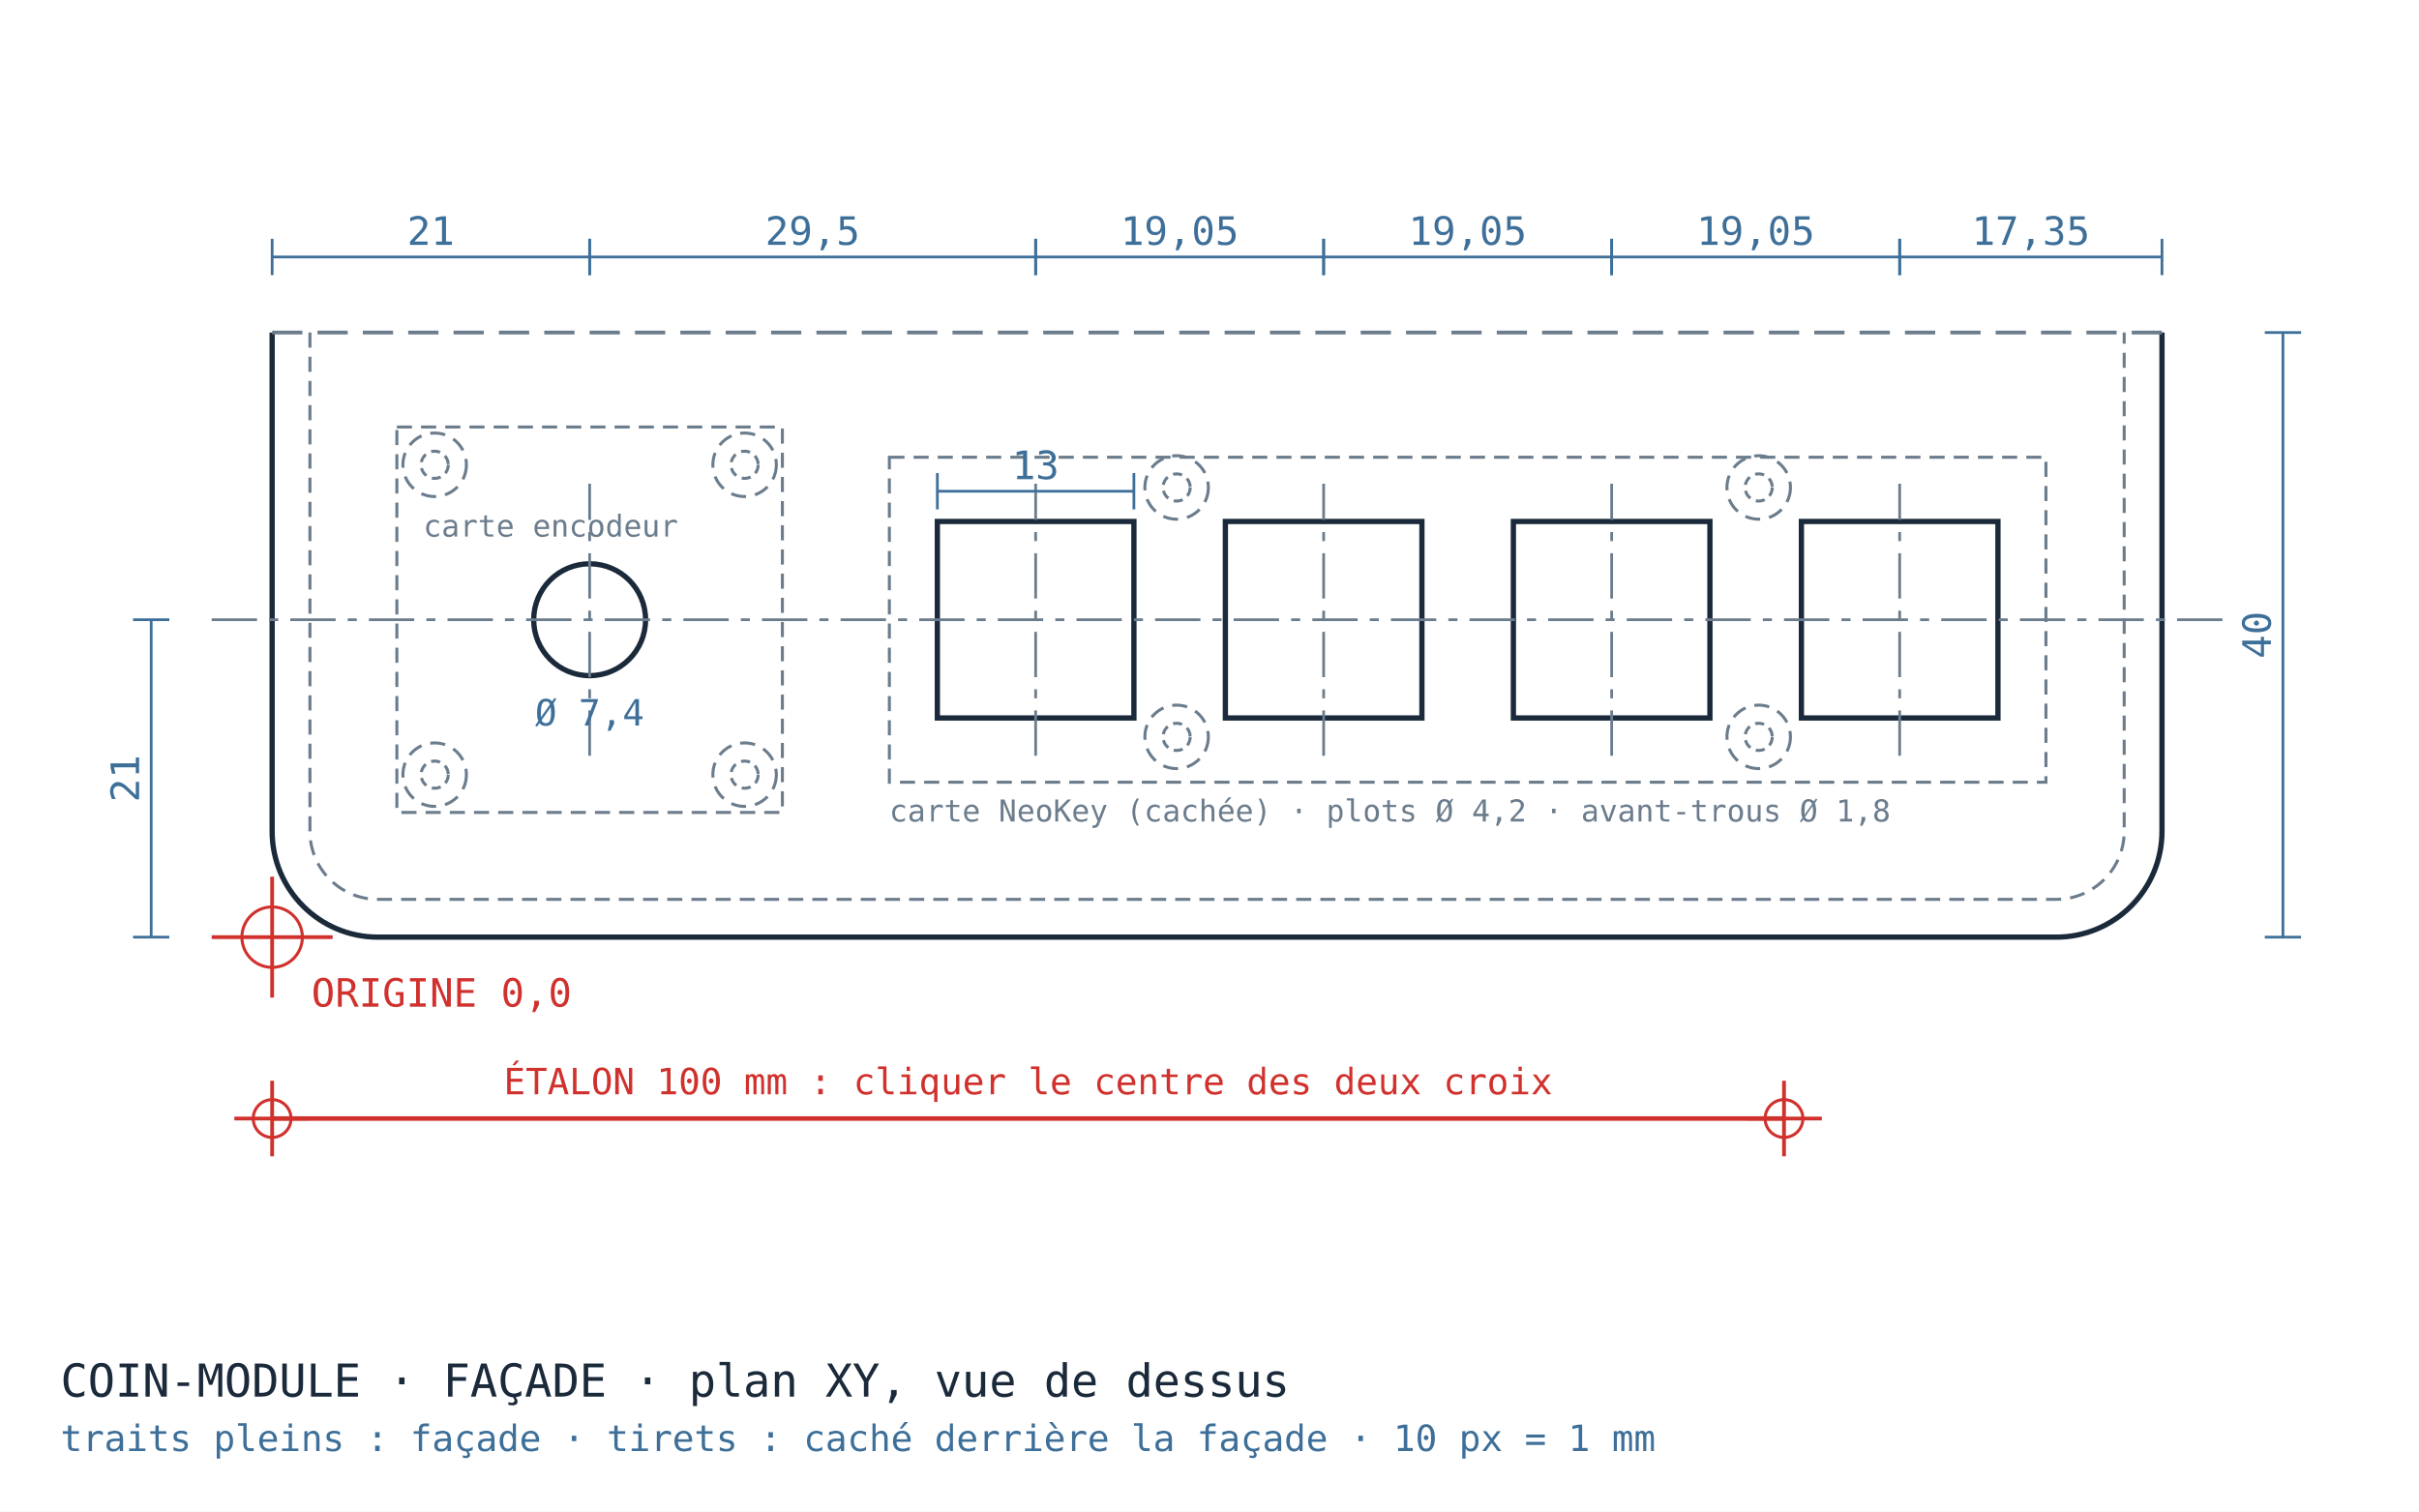
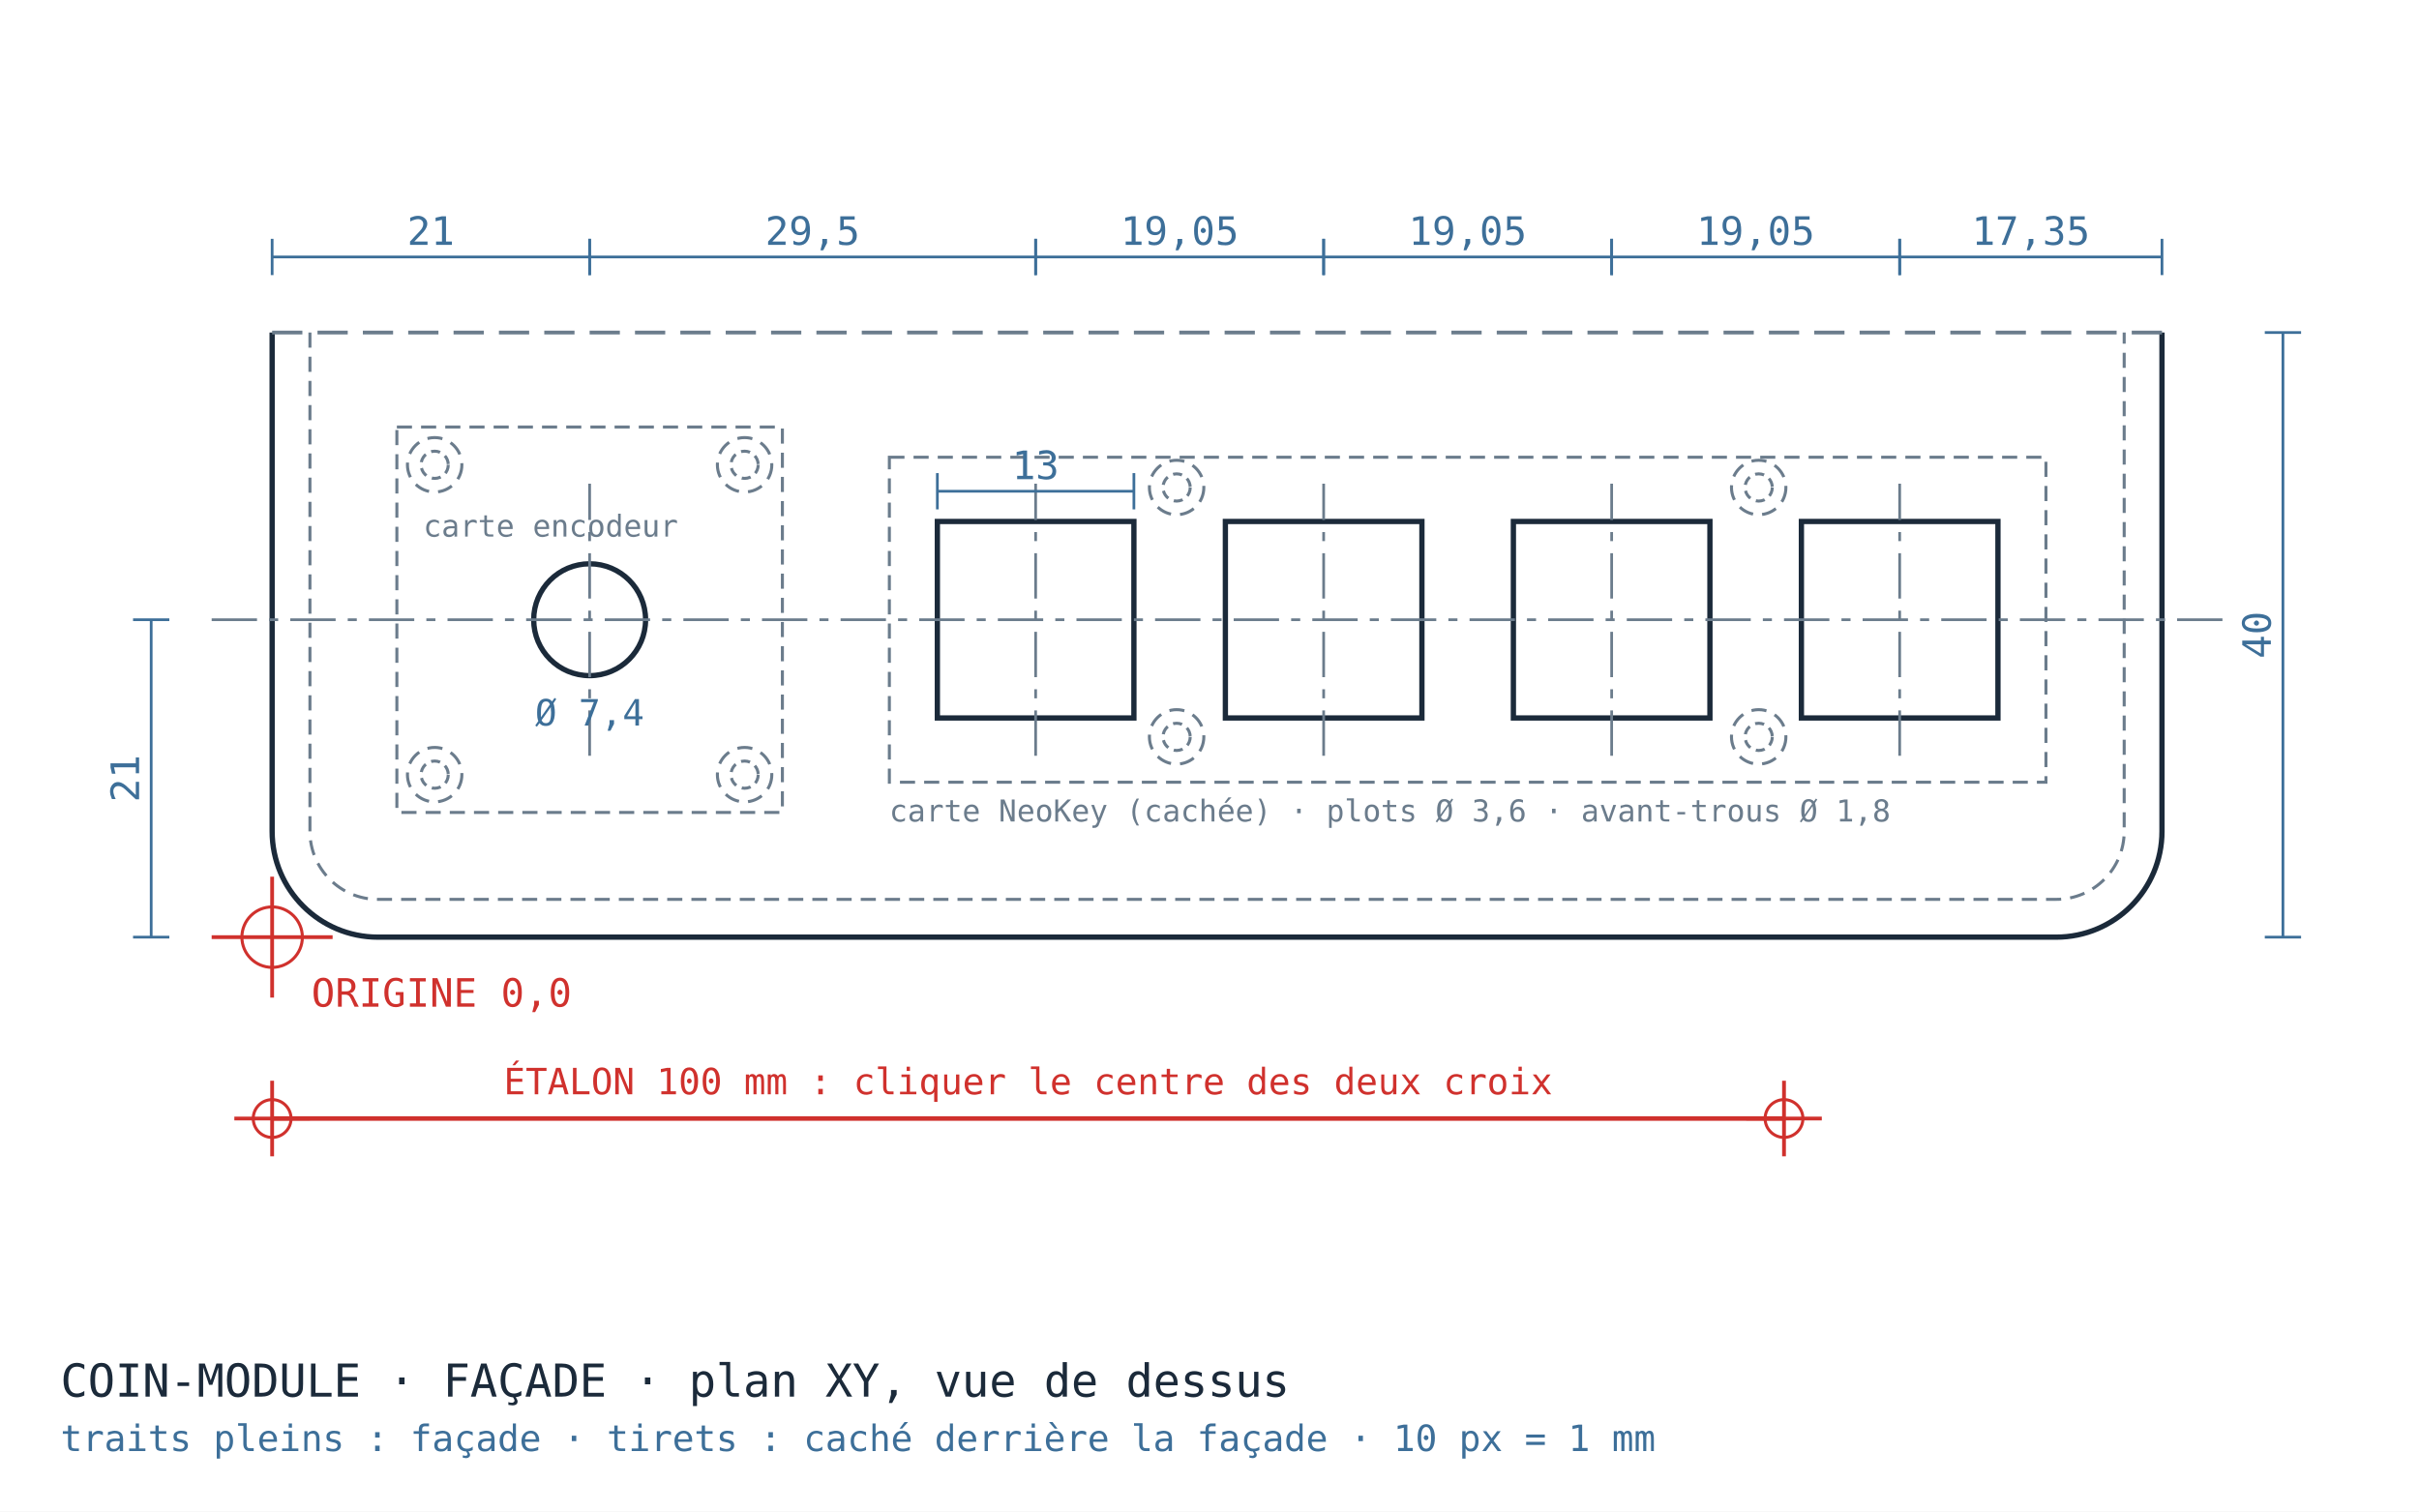
<svg xmlns="http://www.w3.org/2000/svg" width="1600" height="1000" viewBox="0 0 160 100">
  <rect width="160" height="100" fill="#ffffff" />
  <path d="M18 22 V55 A7 7 0 0 0 25 62 H136 A7 7 0 0 0 143 55 V22" fill="none" stroke="#1b2a3a" stroke-width="0.35" />
  <line x1="18" y1="22" x2="143" y2="22" stroke="#6b7c8c" stroke-width="0.25" stroke-dasharray="2 1" />
  <path d="M20.5 22 V55.0 A4.5 4.5 0 0 0 25.0 59.5 H136.0 A4.5 4.5 0 0 0 140.5 55.0 V22" fill="none" stroke="#6b7c8c" stroke-width="0.2" stroke-dasharray="1 0.6" />
  <rect x="58.825" y="30.25" width="76.5" height="21.5" rx="0" fill="none" stroke="#6b7c8c" stroke-width="0.2" stroke-dasharray="1 0.6" />
  <rect x="26.25" y="28.25" width="25.5" height="25.5" rx="0" fill="none" stroke="#6b7c8c" stroke-width="0.2" stroke-dasharray="1 0.6" />
-   <circle cx="77.825" cy="48.75" r="2.1" fill="none" stroke="#6b7c8c" stroke-width="0.2" stroke-dasharray="1 0.6" />
+   <circle cx="77.825" cy="48.75" r="1.8" fill="none" stroke="#6b7c8c" stroke-width="0.2" stroke-dasharray="1 0.6" />
  <circle cx="77.825" cy="48.75" r="0.9" fill="none" stroke="#6b7c8c" stroke-width="0.2" stroke-dasharray="0.6 0.4" />
-   <circle cx="116.325" cy="48.75" r="2.1" fill="none" stroke="#6b7c8c" stroke-width="0.2" stroke-dasharray="1 0.6" />
+   <circle cx="116.325" cy="48.75" r="1.8" fill="none" stroke="#6b7c8c" stroke-width="0.2" stroke-dasharray="1 0.6" />
  <circle cx="116.325" cy="48.75" r="0.9" fill="none" stroke="#6b7c8c" stroke-width="0.2" stroke-dasharray="0.6 0.4" />
-   <circle cx="77.825" cy="32.25" r="2.1" fill="none" stroke="#6b7c8c" stroke-width="0.2" stroke-dasharray="1 0.6" />
+   <circle cx="77.825" cy="32.25" r="1.8" fill="none" stroke="#6b7c8c" stroke-width="0.2" stroke-dasharray="1 0.6" />
  <circle cx="77.825" cy="32.25" r="0.9" fill="none" stroke="#6b7c8c" stroke-width="0.2" stroke-dasharray="0.6 0.4" />
-   <circle cx="116.325" cy="32.25" r="2.1" fill="none" stroke="#6b7c8c" stroke-width="0.2" stroke-dasharray="1 0.6" />
+   <circle cx="116.325" cy="32.25" r="1.8" fill="none" stroke="#6b7c8c" stroke-width="0.2" stroke-dasharray="1 0.6" />
  <circle cx="116.325" cy="32.25" r="0.9" fill="none" stroke="#6b7c8c" stroke-width="0.2" stroke-dasharray="0.6 0.4" />
-   <circle cx="28.75" cy="51.25" r="2.1" fill="none" stroke="#6b7c8c" stroke-width="0.2" stroke-dasharray="1 0.6" />
+   <circle cx="28.75" cy="51.25" r="1.8" fill="none" stroke="#6b7c8c" stroke-width="0.2" stroke-dasharray="1 0.6" />
  <circle cx="28.75" cy="51.25" r="0.9" fill="none" stroke="#6b7c8c" stroke-width="0.2" stroke-dasharray="0.6 0.4" />
-   <circle cx="49.25" cy="51.25" r="2.1" fill="none" stroke="#6b7c8c" stroke-width="0.2" stroke-dasharray="1 0.6" />
+   <circle cx="49.25" cy="51.25" r="1.8" fill="none" stroke="#6b7c8c" stroke-width="0.2" stroke-dasharray="1 0.6" />
  <circle cx="49.25" cy="51.25" r="0.9" fill="none" stroke="#6b7c8c" stroke-width="0.2" stroke-dasharray="0.6 0.4" />
-   <circle cx="28.75" cy="30.75" r="2.1" fill="none" stroke="#6b7c8c" stroke-width="0.2" stroke-dasharray="1 0.6" />
+   <circle cx="28.75" cy="30.75" r="1.8" fill="none" stroke="#6b7c8c" stroke-width="0.2" stroke-dasharray="1 0.6" />
  <circle cx="28.75" cy="30.75" r="0.9" fill="none" stroke="#6b7c8c" stroke-width="0.2" stroke-dasharray="0.6 0.4" />
-   <circle cx="49.25" cy="30.75" r="2.1" fill="none" stroke="#6b7c8c" stroke-width="0.2" stroke-dasharray="1 0.6" />
+   <circle cx="49.25" cy="30.75" r="1.8" fill="none" stroke="#6b7c8c" stroke-width="0.2" stroke-dasharray="1 0.6" />
  <circle cx="49.25" cy="30.75" r="0.9" fill="none" stroke="#6b7c8c" stroke-width="0.2" stroke-dasharray="0.6 0.4" />
  <rect x="62.0" y="34.5" width="13" height="13" rx="0" fill="none" stroke="#1b2a3a" stroke-width="0.35" />
  <line x1="68.5" y1="50" x2="68.5" y2="32" stroke="#6b7c8c" stroke-width="0.18" stroke-dasharray="3 0.8 0.6 0.8" />
  <rect x="81.05" y="34.5" width="13" height="13" rx="0" fill="none" stroke="#1b2a3a" stroke-width="0.35" />
  <line x1="87.55" y1="50" x2="87.55" y2="32" stroke="#6b7c8c" stroke-width="0.18" stroke-dasharray="3 0.8 0.6 0.8" />
  <rect x="100.1" y="34.5" width="13" height="13" rx="0" fill="none" stroke="#1b2a3a" stroke-width="0.35" />
  <line x1="106.6" y1="50" x2="106.6" y2="32" stroke="#6b7c8c" stroke-width="0.18" stroke-dasharray="3 0.8 0.6 0.8" />
  <rect x="119.15" y="34.5" width="13" height="13" rx="0" fill="none" stroke="#1b2a3a" stroke-width="0.35" />
  <line x1="125.65" y1="50" x2="125.65" y2="32" stroke="#6b7c8c" stroke-width="0.18" stroke-dasharray="3 0.8 0.6 0.8" />
  <circle cx="39" cy="41" r="3.7" fill="none" stroke="#1b2a3a" stroke-width="0.35" />
  <line x1="14" y1="41" x2="147" y2="41" stroke="#6b7c8c" stroke-width="0.18" stroke-dasharray="3 0.8 0.6 0.8" />
  <line x1="39" y1="50" x2="39" y2="32" stroke="#6b7c8c" stroke-width="0.18" stroke-dasharray="3 0.8 0.6 0.8" />
  <line x1="18" y1="17" x2="39" y2="17" stroke="#3d6f99" stroke-width="0.18" />
  <line x1="18" y1="18.2" x2="18" y2="15.8" stroke="#3d6f99" stroke-width="0.18" />
  <line x1="39" y1="18.2" x2="39" y2="15.8" stroke="#3d6f99" stroke-width="0.18" />
  <text x="28.5" y="16.2" font-family="Consolas, 'IBM Plex Mono', monospace" font-size="2.6" fill="#3d6f99" text-anchor="middle">21</text>
  <line x1="39" y1="17" x2="68.5" y2="17" stroke="#3d6f99" stroke-width="0.18" />
  <line x1="39" y1="18.2" x2="39" y2="15.8" stroke="#3d6f99" stroke-width="0.18" />
  <line x1="68.5" y1="18.2" x2="68.5" y2="15.8" stroke="#3d6f99" stroke-width="0.18" />
  <text x="53.75" y="16.2" font-family="Consolas, 'IBM Plex Mono', monospace" font-size="2.6" fill="#3d6f99" text-anchor="middle">29,5</text>
  <line x1="68.5" y1="17" x2="87.55" y2="17" stroke="#3d6f99" stroke-width="0.18" />
  <line x1="68.5" y1="18.2" x2="68.5" y2="15.8" stroke="#3d6f99" stroke-width="0.18" />
  <line x1="87.55" y1="18.2" x2="87.55" y2="15.8" stroke="#3d6f99" stroke-width="0.18" />
  <text x="78.025" y="16.2" font-family="Consolas, 'IBM Plex Mono', monospace" font-size="2.6" fill="#3d6f99" text-anchor="middle">19,05</text>
  <line x1="87.55" y1="17" x2="106.6" y2="17" stroke="#3d6f99" stroke-width="0.18" />
  <line x1="87.55" y1="18.2" x2="87.55" y2="15.8" stroke="#3d6f99" stroke-width="0.18" />
  <line x1="106.6" y1="18.2" x2="106.6" y2="15.8" stroke="#3d6f99" stroke-width="0.18" />
  <text x="97.075" y="16.2" font-family="Consolas, 'IBM Plex Mono', monospace" font-size="2.6" fill="#3d6f99" text-anchor="middle">19,05</text>
  <line x1="106.6" y1="17" x2="125.65" y2="17" stroke="#3d6f99" stroke-width="0.18" />
  <line x1="106.6" y1="18.2" x2="106.6" y2="15.8" stroke="#3d6f99" stroke-width="0.18" />
  <line x1="125.65" y1="18.2" x2="125.65" y2="15.8" stroke="#3d6f99" stroke-width="0.18" />
  <text x="116.125" y="16.2" font-family="Consolas, 'IBM Plex Mono', monospace" font-size="2.6" fill="#3d6f99" text-anchor="middle">19,05</text>
  <line x1="125.65" y1="17" x2="143" y2="17" stroke="#3d6f99" stroke-width="0.18" />
  <line x1="125.65" y1="18.2" x2="125.65" y2="15.8" stroke="#3d6f99" stroke-width="0.18" />
  <line x1="143" y1="18.2" x2="143" y2="15.8" stroke="#3d6f99" stroke-width="0.18" />
  <text x="134.325" y="16.2" font-family="Consolas, 'IBM Plex Mono', monospace" font-size="2.6" fill="#3d6f99" text-anchor="middle">17,35</text>
  <line x1="10" y1="62" x2="10" y2="41" stroke="#3d6f99" stroke-width="0.18" />
  <line x1="8.8" y1="62" x2="11.2" y2="62" stroke="#3d6f99" stroke-width="0.18" />
  <line x1="8.8" y1="41" x2="11.2" y2="41" stroke="#3d6f99" stroke-width="0.18" />
  <text x="9.2" y="51.5" font-family="Consolas, 'IBM Plex Mono', monospace" font-size="2.6" fill="#3d6f99" text-anchor="middle" transform="rotate(-90 9.2 51.5)">21</text>
  <line x1="151" y1="62" x2="151" y2="22" stroke="#3d6f99" stroke-width="0.18" />
  <line x1="149.8" y1="62" x2="152.2" y2="62" stroke="#3d6f99" stroke-width="0.18" />
  <line x1="149.8" y1="22" x2="152.2" y2="22" stroke="#3d6f99" stroke-width="0.18" />
  <text x="150.2" y="42.0" font-family="Consolas, 'IBM Plex Mono', monospace" font-size="2.6" fill="#3d6f99" text-anchor="middle" transform="rotate(-90 150.2 42.0)">40</text>
  <line x1="62.0" y1="32.5" x2="75.0" y2="32.5" stroke="#3d6f99" stroke-width="0.18" />
  <line x1="62.0" y1="33.7" x2="62.0" y2="31.3" stroke="#3d6f99" stroke-width="0.18" />
  <line x1="75.0" y1="33.7" x2="75.0" y2="31.3" stroke="#3d6f99" stroke-width="0.18" />
  <text x="68.5" y="31.7" font-family="Consolas, 'IBM Plex Mono', monospace" font-size="2.6" fill="#3d6f99" text-anchor="middle">13</text>
  <text x="39" y="48" font-family="Consolas, 'IBM Plex Mono', monospace" font-size="2.4" fill="#3d6f99" text-anchor="middle">Ø 7,4</text>
-   <text x="58.825" y="54.35" font-family="Consolas, 'IBM Plex Mono', monospace" font-size="2" fill="#6b7c8c" text-anchor="start">carte NeoKey (cachée) · plots Ø 4,2 · avant-trous Ø 1,8</text>
+   <text x="58.825" y="54.35" font-family="Consolas, 'IBM Plex Mono', monospace" font-size="2" fill="#6b7c8c" text-anchor="start">carte NeoKey (cachée) · plots Ø 3,6 · avant-trous Ø 1,8</text>
  <text x="28" y="35.5" font-family="Consolas, 'IBM Plex Mono', monospace" font-size="2" fill="#6b7c8c" text-anchor="start">carte encodeur</text>
  <line x1="14" y1="62" x2="22" y2="62" stroke="#d0312d" stroke-width="0.25" />
  <line x1="18" y1="66" x2="18" y2="58" stroke="#d0312d" stroke-width="0.25" />
  <circle cx="18" cy="62" r="2.0" fill="none" stroke="#d0312d" stroke-width="0.2" />
  <text x="20.6" y="66.6" font-family="Consolas, 'IBM Plex Mono', monospace" font-size="2.6" fill="#d0312d" text-anchor="start">ORIGINE 0,0</text>
  <line x1="18" y1="74" x2="118" y2="74" stroke="#d0312d" stroke-width="0.3" />
  <line x1="15.5" y1="74" x2="20.5" y2="74" stroke="#d0312d" stroke-width="0.25" />
  <line x1="18" y1="76.5" x2="18" y2="71.5" stroke="#d0312d" stroke-width="0.25" />
  <circle cx="18" cy="74" r="1.25" fill="none" stroke="#d0312d" stroke-width="0.2" />
  <line x1="115.5" y1="74" x2="120.5" y2="74" stroke="#d0312d" stroke-width="0.25" />
  <line x1="118" y1="76.5" x2="118" y2="71.5" stroke="#d0312d" stroke-width="0.25" />
  <circle cx="118" cy="74" r="1.25" fill="none" stroke="#d0312d" stroke-width="0.2" />
  <text x="68.0" y="72.4" font-family="Consolas, 'IBM Plex Mono', monospace" font-size="2.4" fill="#d0312d" text-anchor="middle">ÉTALON 100 mm : cliquer le centre des deux croix</text>
  <text x="4" y="92.4" font-family="Consolas, 'IBM Plex Mono', monospace" font-size="3" fill="#1b2a3a">COIN-MODULE · FAÇADE · plan XY, vue de dessus</text>
  <text x="4" y="96.0" font-family="Consolas, 'IBM Plex Mono', monospace" font-size="2.4" fill="#3d6f99">traits pleins : façade · tirets : caché derrière la façade · 10 px = 1 mm</text>
</svg>
